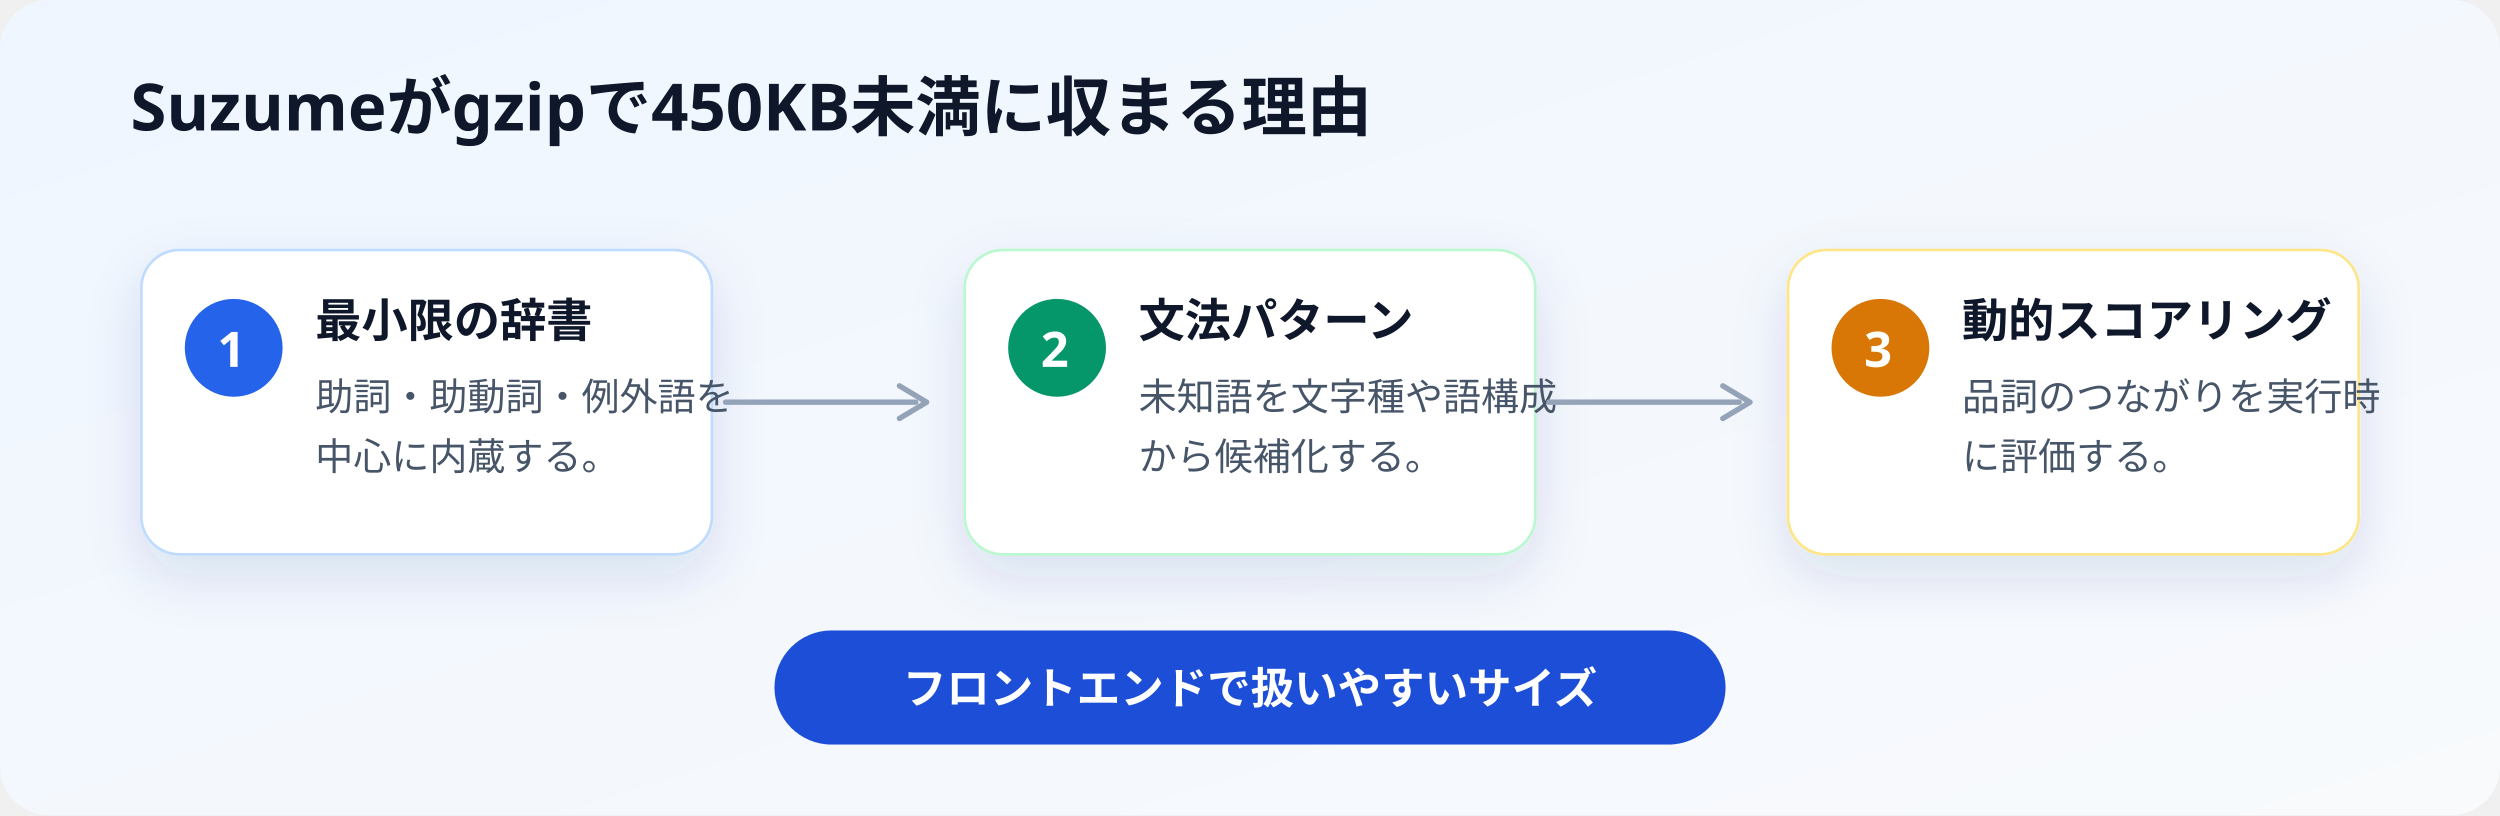
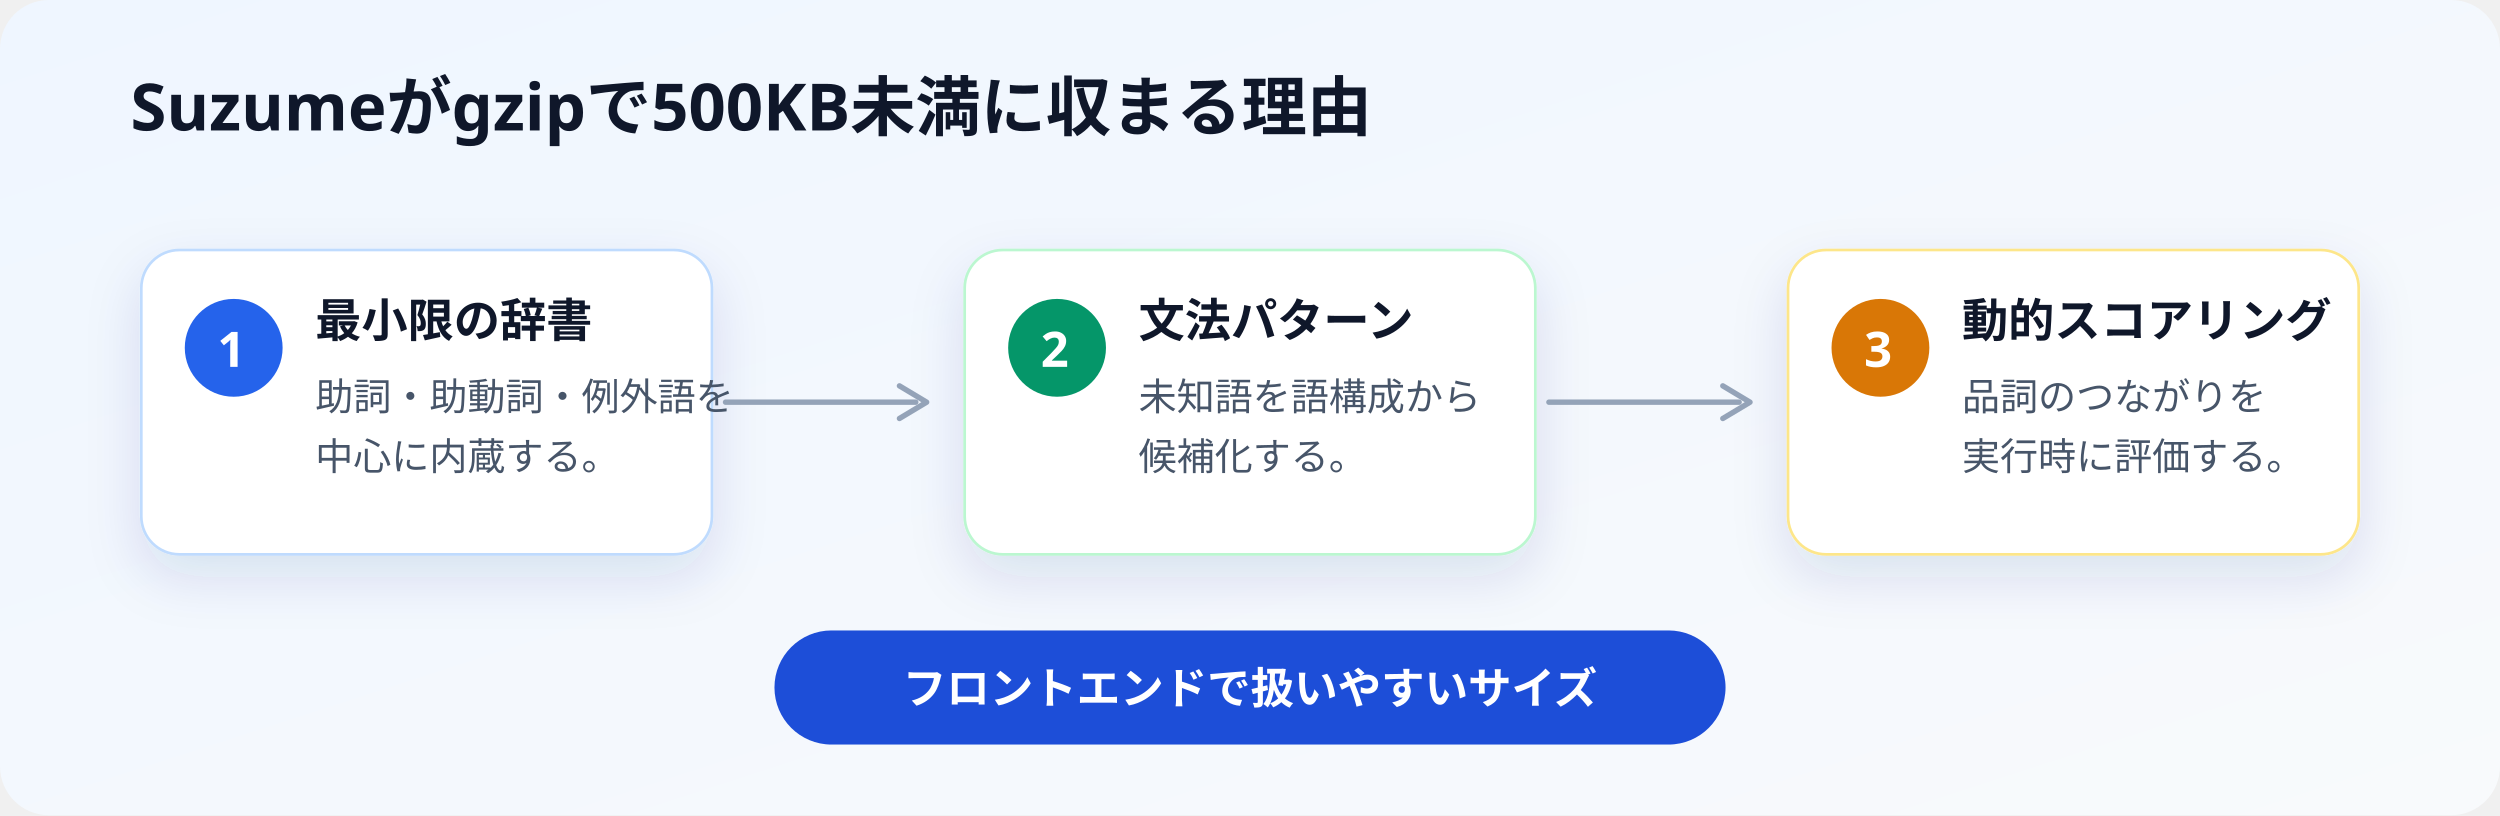
<svg xmlns="http://www.w3.org/2000/svg" width="920" height="300" viewBox="0 0 920 300" role="img" aria-labelledby="title desc">
  <defs>
    <linearGradient id="bg" x1="0" x2="1" y1="0" y2="1">
      <stop offset="0" stop-color="#eff6ff" />
      <stop offset="1" stop-color="#f8fafc" />
    </linearGradient>
    <filter id="shadow" x="-10%" y="-20%" width="120%" height="150%">
      <feDropShadow dx="0" dy="8" stdDeviation="10" flood-color="#1e3a8a" flood-opacity=".12" />
    </filter>
  </defs>
  <rect width="920" height="300" rx="18" fill="url(#bg)" />
-   <text x="48" y="48" fill="#0f172a" font-family="system-ui, sans-serif" font-size="24" font-weight="700">Suzumeがgzipで450KB未満に収まる理由</text>
+   <text x="48" y="48" fill="#0f172a" font-family="system-ui, sans-serif" font-size="24" font-weight="700">Suzumeがgzipで500KB未満に収まる理由</text>
  <g filter="url(#shadow)">
    <rect x="52" y="92" width="210" height="112" rx="14" fill="#ffffff" stroke="#bfdbfe" />
    <rect x="355" y="92" width="210" height="112" rx="14" fill="#ffffff" stroke="#bbf7d0" />
    <rect x="658" y="92" width="210" height="112" rx="14" fill="#ffffff" stroke="#fde68a" />
  </g>
  <circle cx="86" cy="128" r="18" fill="#2563eb" />
  <circle cx="389" cy="128" r="18" fill="#059669" />
  <circle cx="692" cy="128" r="18" fill="#d97706" />
  <text x="80" y="135" fill="#ffffff" font-family="system-ui, sans-serif" font-size="18" font-weight="700">1</text>
  <text x="383" y="135" fill="#ffffff" font-family="system-ui, sans-serif" font-size="18" font-weight="700">2</text>
  <text x="686" y="135" fill="#ffffff" font-family="system-ui, sans-serif" font-size="18" font-weight="700">3</text>
  <text x="116" y="124" fill="#0f172a" font-family="system-ui, sans-serif" font-size="17" font-weight="700">最小限の辞書</text>
  <text x="116" y="151" fill="#475569" font-family="system-ui, sans-serif" font-size="14">助詞・助動詞・例外語を</text>
  <text x="116" y="173" fill="#475569" font-family="system-ui, sans-serif" font-size="14">中心に内蔵する。</text>
  <text x="419" y="124" fill="#0f172a" font-family="system-ui, sans-serif" font-size="17" font-weight="700">文法パターン</text>
-   <text x="419" y="151" fill="#475569" font-family="system-ui, sans-serif" font-size="14">未知語を文字種や語構成</text>
-   <text x="419" y="173" fill="#475569" font-family="system-ui, sans-serif" font-size="14">から候補化する。</text>
+   <text x="419" y="151" fill="#475569" font-family="system-ui, sans-serif" font-size="14">未知語を語構成から</text>
+   <text x="419" y="173" fill="#475569" font-family="system-ui, sans-serif" font-size="14">候補化する。</text>
  <text x="722" y="124" fill="#0f172a" font-family="system-ui, sans-serif" font-size="17" font-weight="700">動的スコアリング</text>
-   <text x="722" y="151" fill="#475569" font-family="system-ui, sans-serif" font-size="14">品詞のつながりを実行時</text>
-   <text x="722" y="173" fill="#475569" font-family="system-ui, sans-serif" font-size="14">に評価する。</text>
+   <text x="722" y="151" fill="#475569" font-family="system-ui, sans-serif" font-size="14">品詞のつながりを</text>
+   <text x="722" y="173" fill="#475569" font-family="system-ui, sans-serif" font-size="14">実行時に評価する。</text>
  <path d="M267 148h70" fill="none" stroke="#94a3b8" stroke-width="2" stroke-linecap="round" />
  <path d="M331 142l10 6-10 6" fill="none" stroke="#94a3b8" stroke-width="2" stroke-linecap="round" stroke-linejoin="round" />
  <path d="M570 148h70" fill="none" stroke="#94a3b8" stroke-width="2" stroke-linecap="round" />
  <path d="M634 142l10 6-10 6" fill="none" stroke="#94a3b8" stroke-width="2" stroke-linecap="round" stroke-linejoin="round" />
  <rect x="285" y="232" width="350" height="42" rx="21" fill="#1d4ed8" />
  <text x="460" y="259" text-anchor="middle" fill="#ffffff" font-family="system-ui, sans-serif" font-size="16" font-weight="700">フロントエンドで扱いやすいサイズ</text>
</svg>
